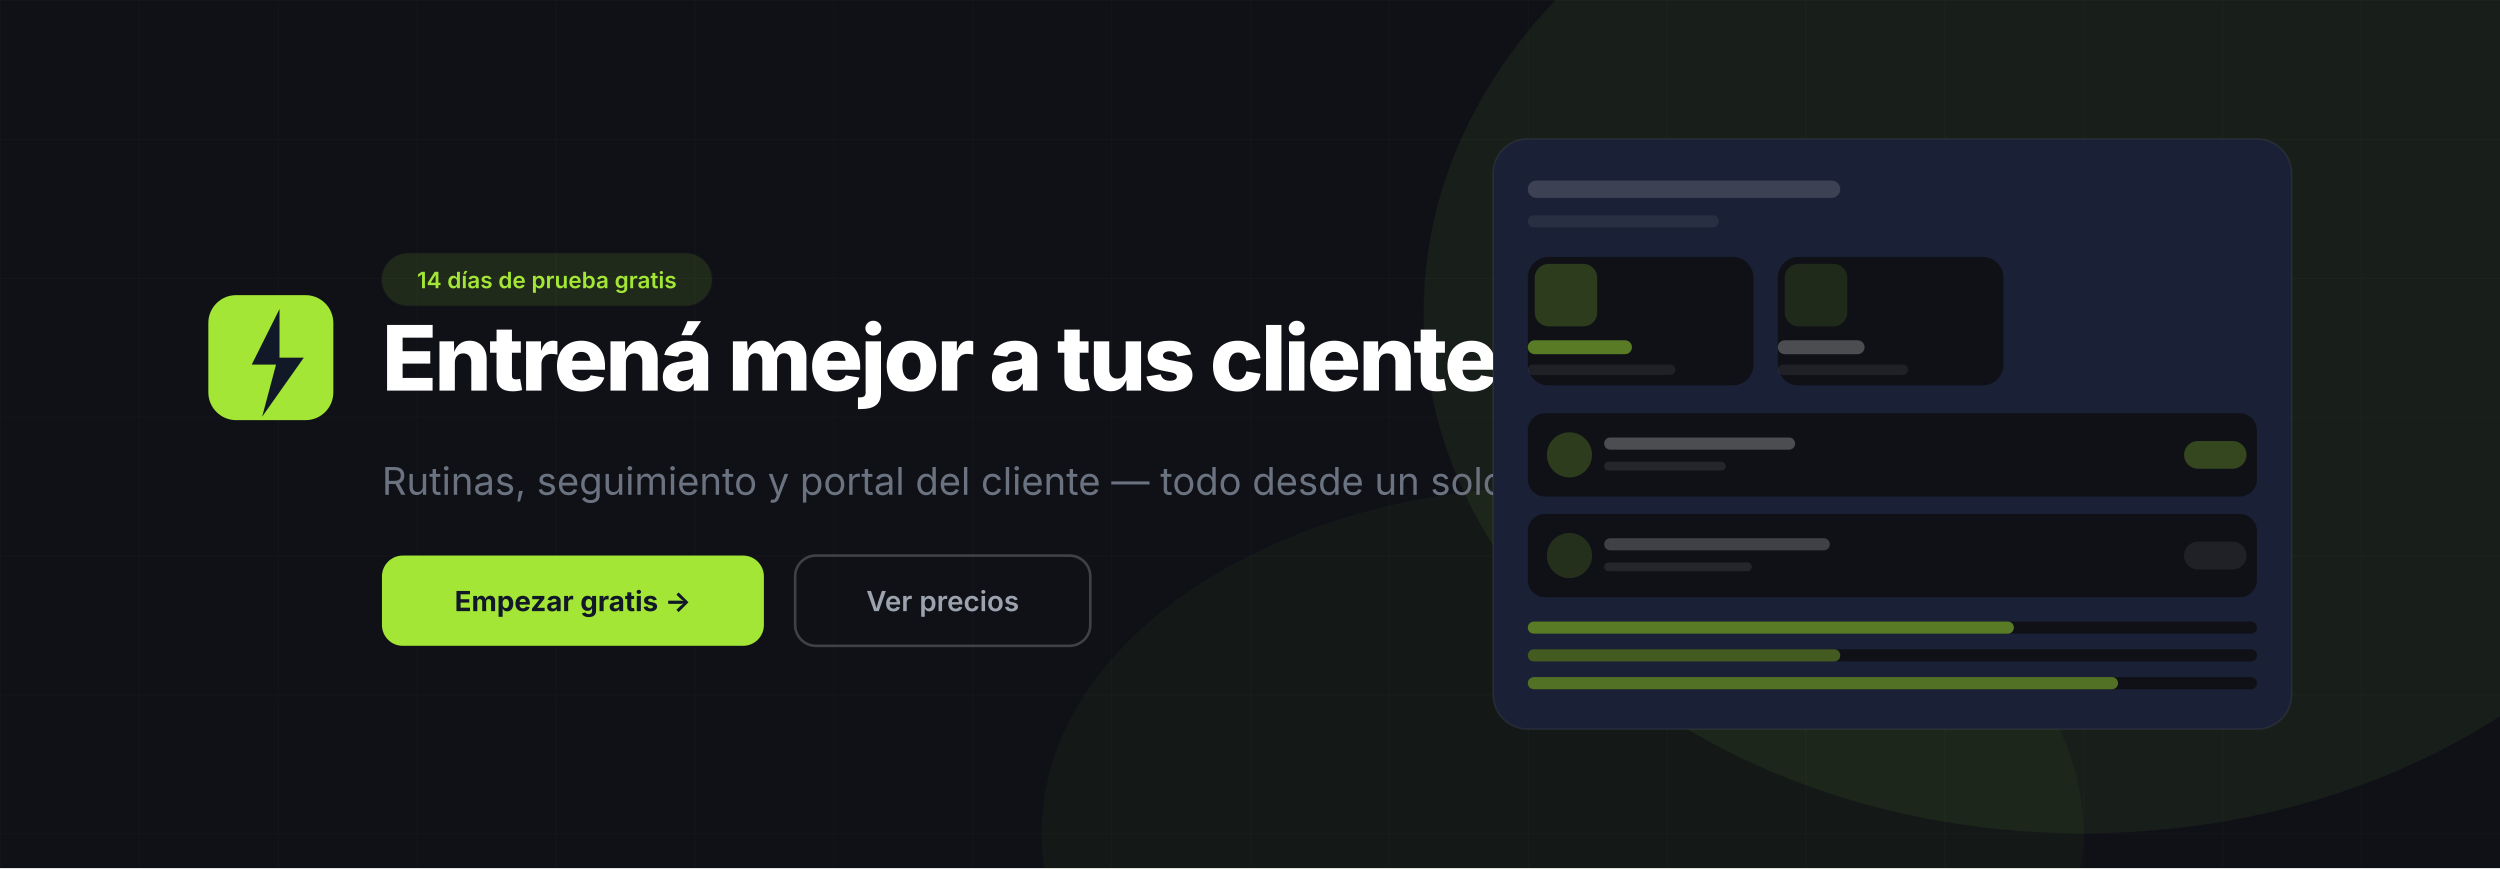
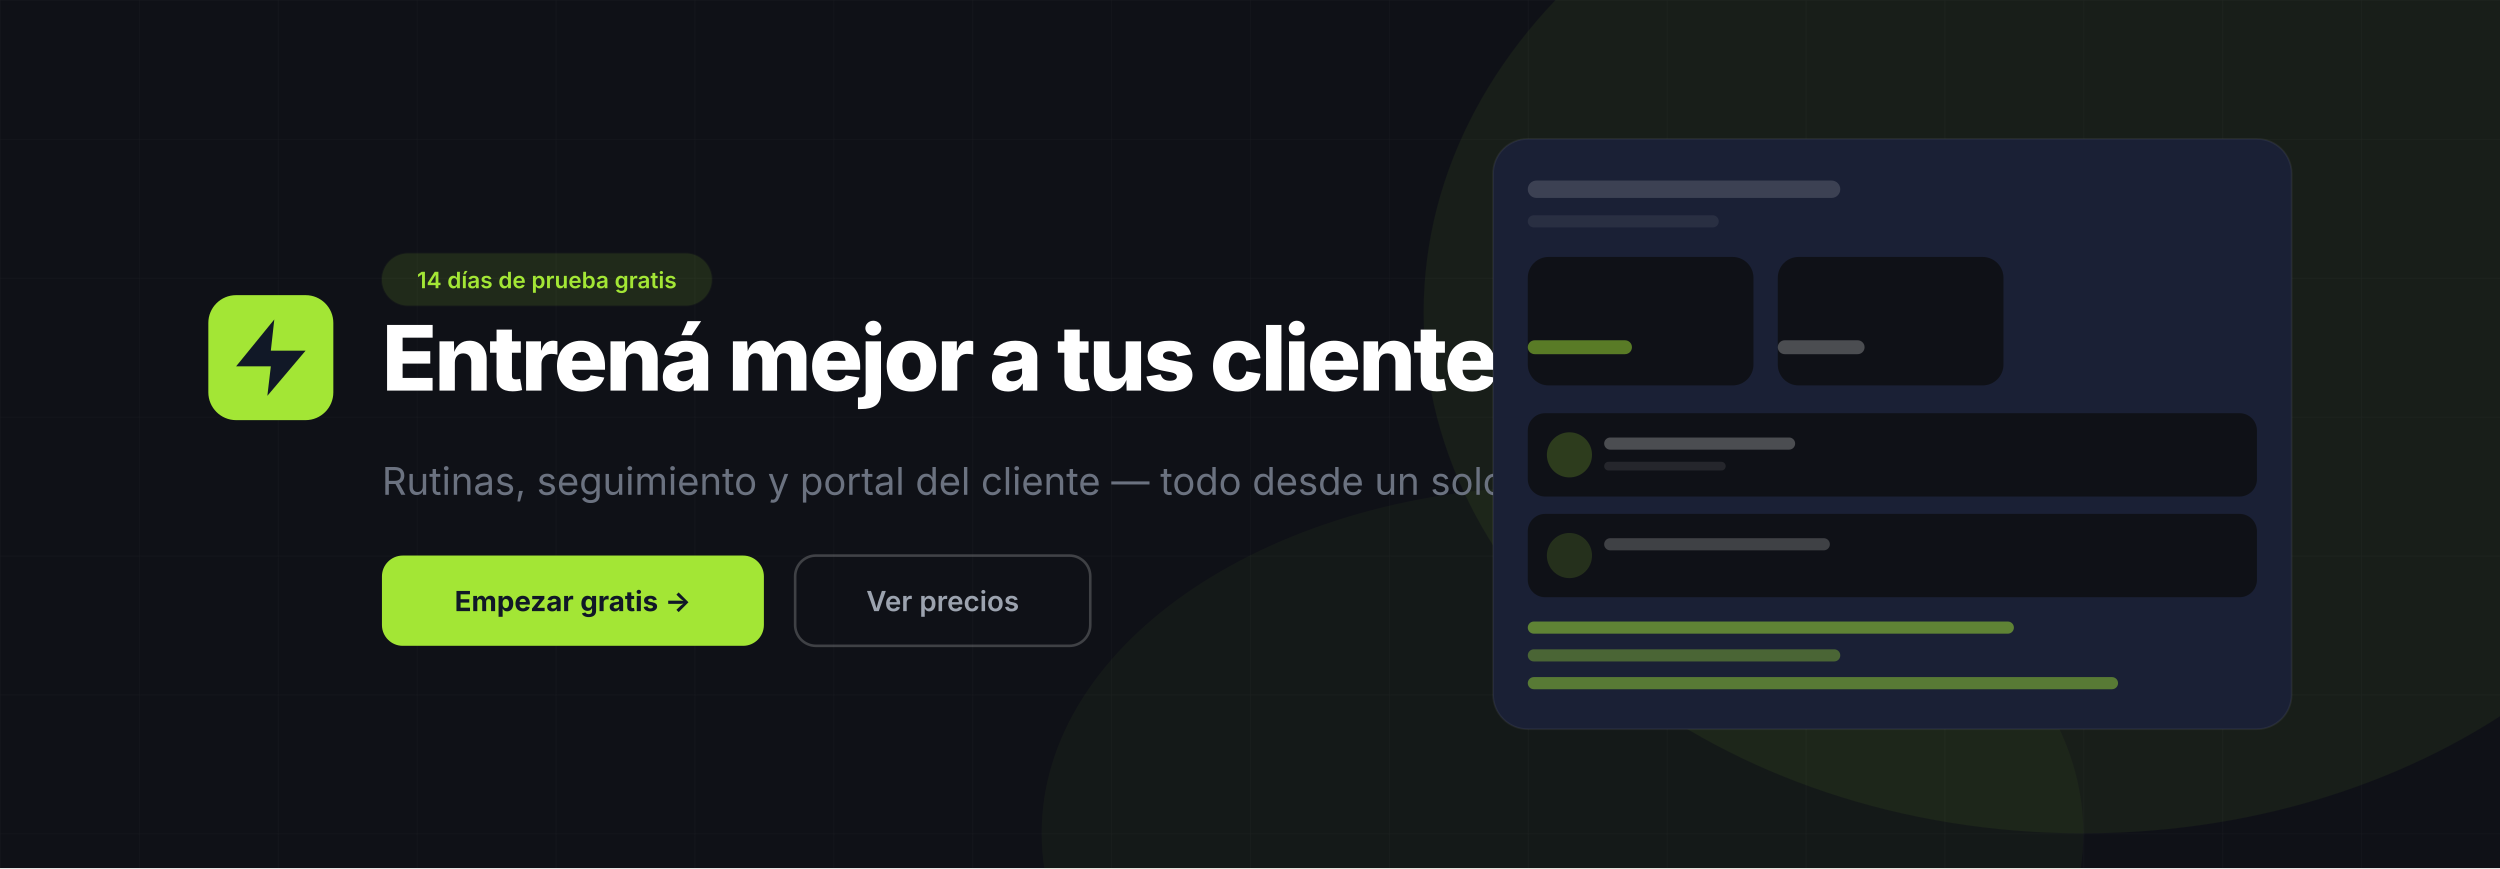
<svg xmlns="http://www.w3.org/2000/svg" viewBox="0 0 1440 500" fill="none">
  <rect width="1440" height="500" fill="#0F1117" />
  <ellipse cx="1200" cy="180" rx="380" ry="300" fill="#A3E635" opacity="0.06" />
  <ellipse cx="900" cy="480" rx="300" ry="200" fill="#A3E635" opacity="0.04" />
  <defs>
    <pattern id="grid" width="80" height="80" patternUnits="userSpaceOnUse">
      <path d="M 80 0 L 0 0 0 80" fill="none" stroke="#ffffff" stroke-width="0.5" stroke-opacity="0.04" />
    </pattern>
  </defs>
  <rect width="1440" height="500" fill="url(#grid)" />
  <rect x="120" y="170" width="72" height="72" rx="16" fill="#A3E635" />
-   <path d="M161 178L145 210h14l-8 30L175 206h-14l0-28z" fill="#111827" />
-   <text x="220" y="225" font-family="Inter, -apple-system, sans-serif" font-size="52" font-weight="800" fill="#FFFFFF" letter-spacing="-1.5">Entrená mejor a tus clientes.</text>
-   <text x="220" y="285" font-family="Inter, -apple-system, sans-serif" font-size="22" font-weight="400" fill="#6B7280">Rutinas, seguimiento y portal del cliente — todo desde un solo lugar.</text>
+   <path d="M158 184 L136 211 H156 L154 228 L176 202 H156 Z" fill="#111827" />
+   <text x="220" y="225" font-family="Inter,-apple-system,sans-serif" font-size="52" font-weight="800" fill="#FFFFFF" letter-spacing="-1.5">Entrená mejor a tus clientes.</text>
+   <text x="220" y="285" font-family="Inter,-apple-system,sans-serif" font-size="22" font-weight="400" fill="#6B7280">Rutinas, seguimiento y portal del cliente — todo desde un solo lugar.</text>
  <rect x="220" y="320" width="220" height="52" rx="12" fill="#A3E635" />
-   <text x="330" y="352" font-family="Inter, -apple-system, sans-serif" font-size="16" font-weight="700" fill="#111827" text-anchor="middle">Empezar gratis →</text>
+   <text x="330" y="352" font-family="Inter,-apple-system,sans-serif" font-size="16" font-weight="700" fill="#111827" text-anchor="middle">Empezar gratis →</text>
  <rect x="458" y="320" width="170" height="52" rx="12" fill="none" stroke="#ffffff" stroke-width="1.5" stroke-opacity="0.2" />
-   <text x="543" y="352" font-family="Inter, -apple-system, sans-serif" font-size="16" font-weight="600" fill="#9CA3AF" text-anchor="middle">Ver precios</text>
+   <text x="543" y="352" font-family="Inter,-apple-system,sans-serif" font-size="16" font-weight="600" fill="#9CA3AF" text-anchor="middle">Ver precios</text>
  <rect x="220" y="146" width="190" height="30" rx="15" fill="#A3E635" opacity="0.12" stroke="#A3E635" stroke-width="1" stroke-opacity="0.3" />
-   <text x="315" y="166" font-family="Inter, -apple-system, sans-serif" font-size="13" font-weight="600" fill="#A3E635" text-anchor="middle">14 días de prueba gratis</text>
+   <text x="315" y="166" font-family="Inter,-apple-system,sans-serif" font-size="13" font-weight="600" fill="#A3E635" text-anchor="middle">14 días de prueba gratis</text>
  <rect x="860" y="80" width="460" height="340" rx="20" fill="#1A2035" stroke="#ffffff" stroke-opacity="0.06" stroke-width="1" />
  <rect x="880" y="104" width="180" height="10" rx="5" fill="#ffffff" opacity="0.15" />
  <rect x="880" y="124" width="110" height="7" rx="3.5" fill="#ffffff" opacity="0.07" />
  <rect x="880" y="148" width="130" height="74" rx="12" fill="#0F1117" />
-   <rect x="884" y="152" width="36" height="36" rx="8" fill="#A3E635" opacity="0.2" />
  <rect x="880" y="196" width="60" height="8" rx="4" fill="#A3E635" opacity="0.5" />
-   <rect x="880" y="210" width="85" height="6" rx="3" fill="#ffffff" opacity="0.07" />
  <rect x="1024" y="148" width="130" height="74" rx="12" fill="#0F1117" />
-   <rect x="1028" y="152" width="36" height="36" rx="8" fill="#A3E635" opacity="0.12" />
  <rect x="1024" y="196" width="50" height="8" rx="4" fill="#ffffff" opacity="0.25" />
-   <rect x="1024" y="210" width="75" height="6" rx="3" fill="#ffffff" opacity="0.07" />
  <rect x="880" y="238" width="420" height="48" rx="10" fill="#0F1117" />
  <circle cx="904" cy="262" r="13" fill="#A3E635" opacity="0.2" />
  <rect x="924" y="252" width="110" height="7" rx="3.5" fill="#ffffff" opacity="0.25" />
  <rect x="924" y="266" width="70" height="5" rx="2.5" fill="#ffffff" opacity="0.09" />
-   <rect x="1258" y="254" width="36" height="16" rx="8" fill="#A3E635" opacity="0.25" />
  <rect x="880" y="296" width="420" height="48" rx="10" fill="#0F1117" />
  <circle cx="904" cy="320" r="13" fill="#A3E635" opacity="0.15" />
  <rect x="924" y="310" width="130" height="7" rx="3.5" fill="#ffffff" opacity="0.2" />
-   <rect x="924" y="324" width="85" height="5" rx="2.5" fill="#ffffff" opacity="0.09" />
-   <rect x="1258" y="312" width="36" height="16" rx="8" fill="#ffffff" opacity="0.07" />
-   <rect x="880" y="358" width="420" height="7" rx="3.5" fill="#0F1117" />
  <rect x="880" y="358" width="280" height="7" rx="3.5" fill="#A3E635" opacity="0.5" />
-   <rect x="880" y="374" width="420" height="7" rx="3.5" fill="#0F1117" />
  <rect x="880" y="374" width="180" height="7" rx="3.5" fill="#A3E635" opacity="0.35" />
-   <rect x="880" y="390" width="420" height="7" rx="3.5" fill="#0F1117" />
  <rect x="880" y="390" width="340" height="7" rx="3.5" fill="#A3E635" opacity="0.45" />
</svg>
